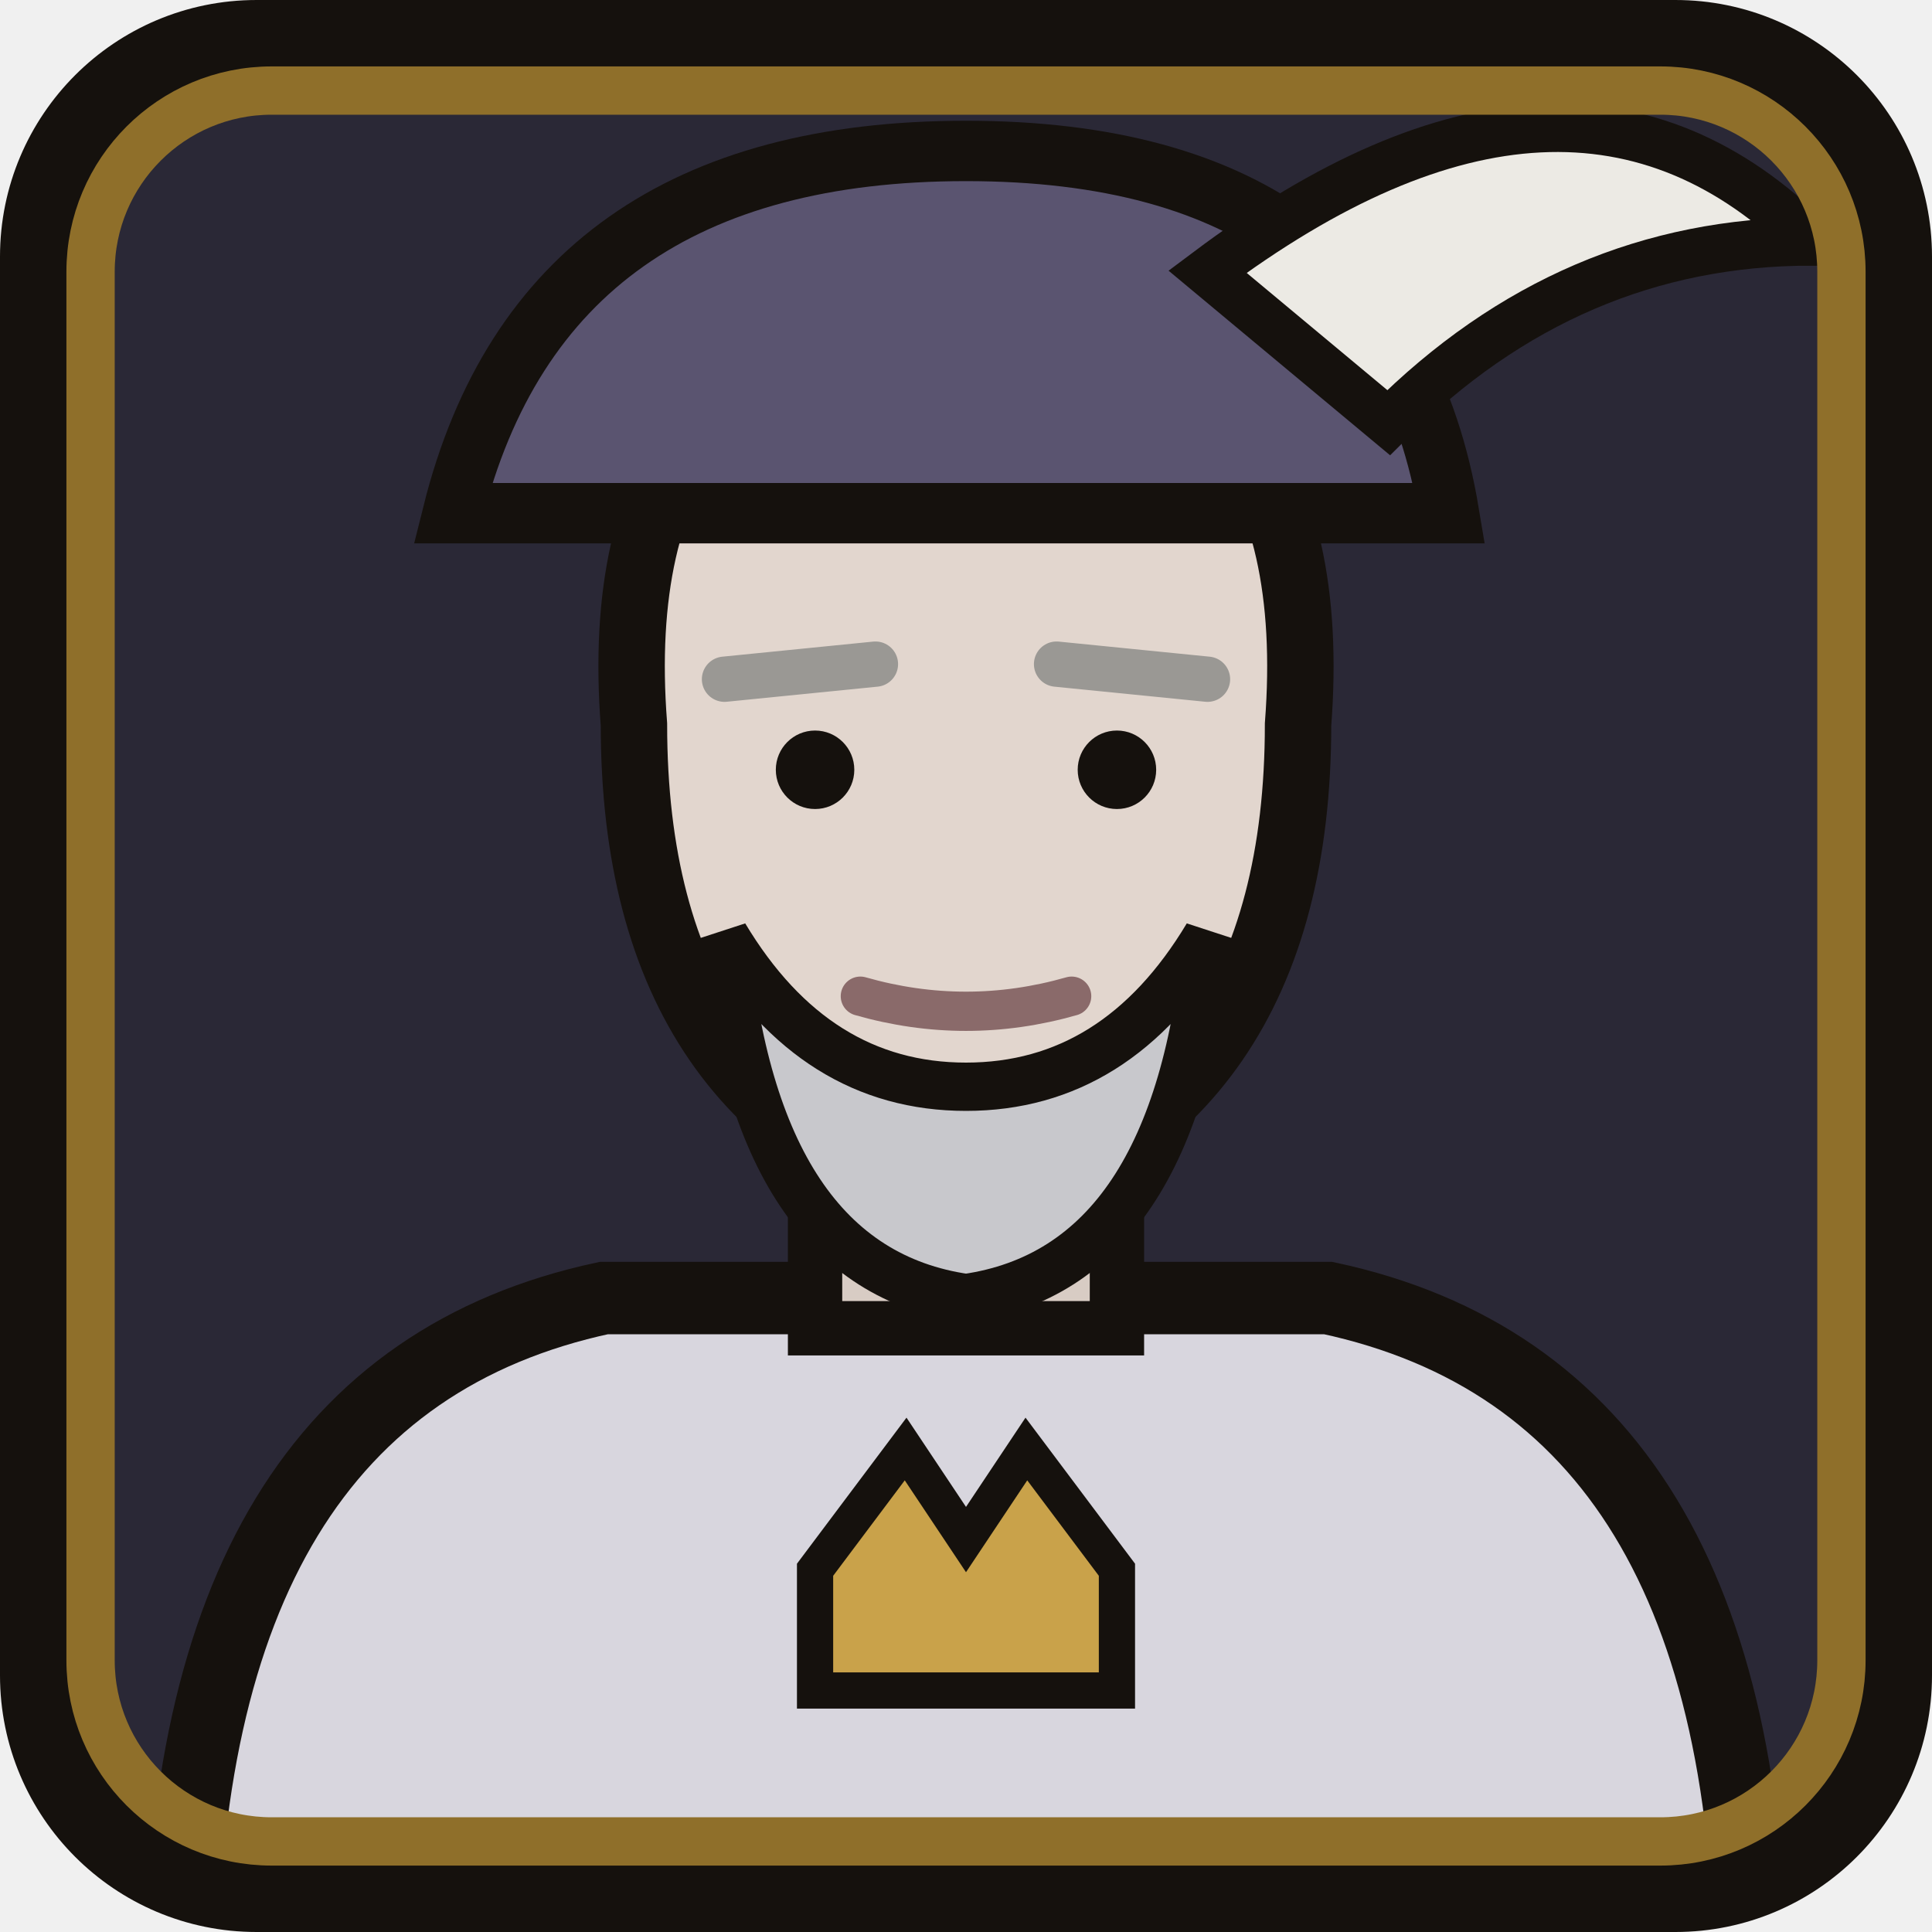
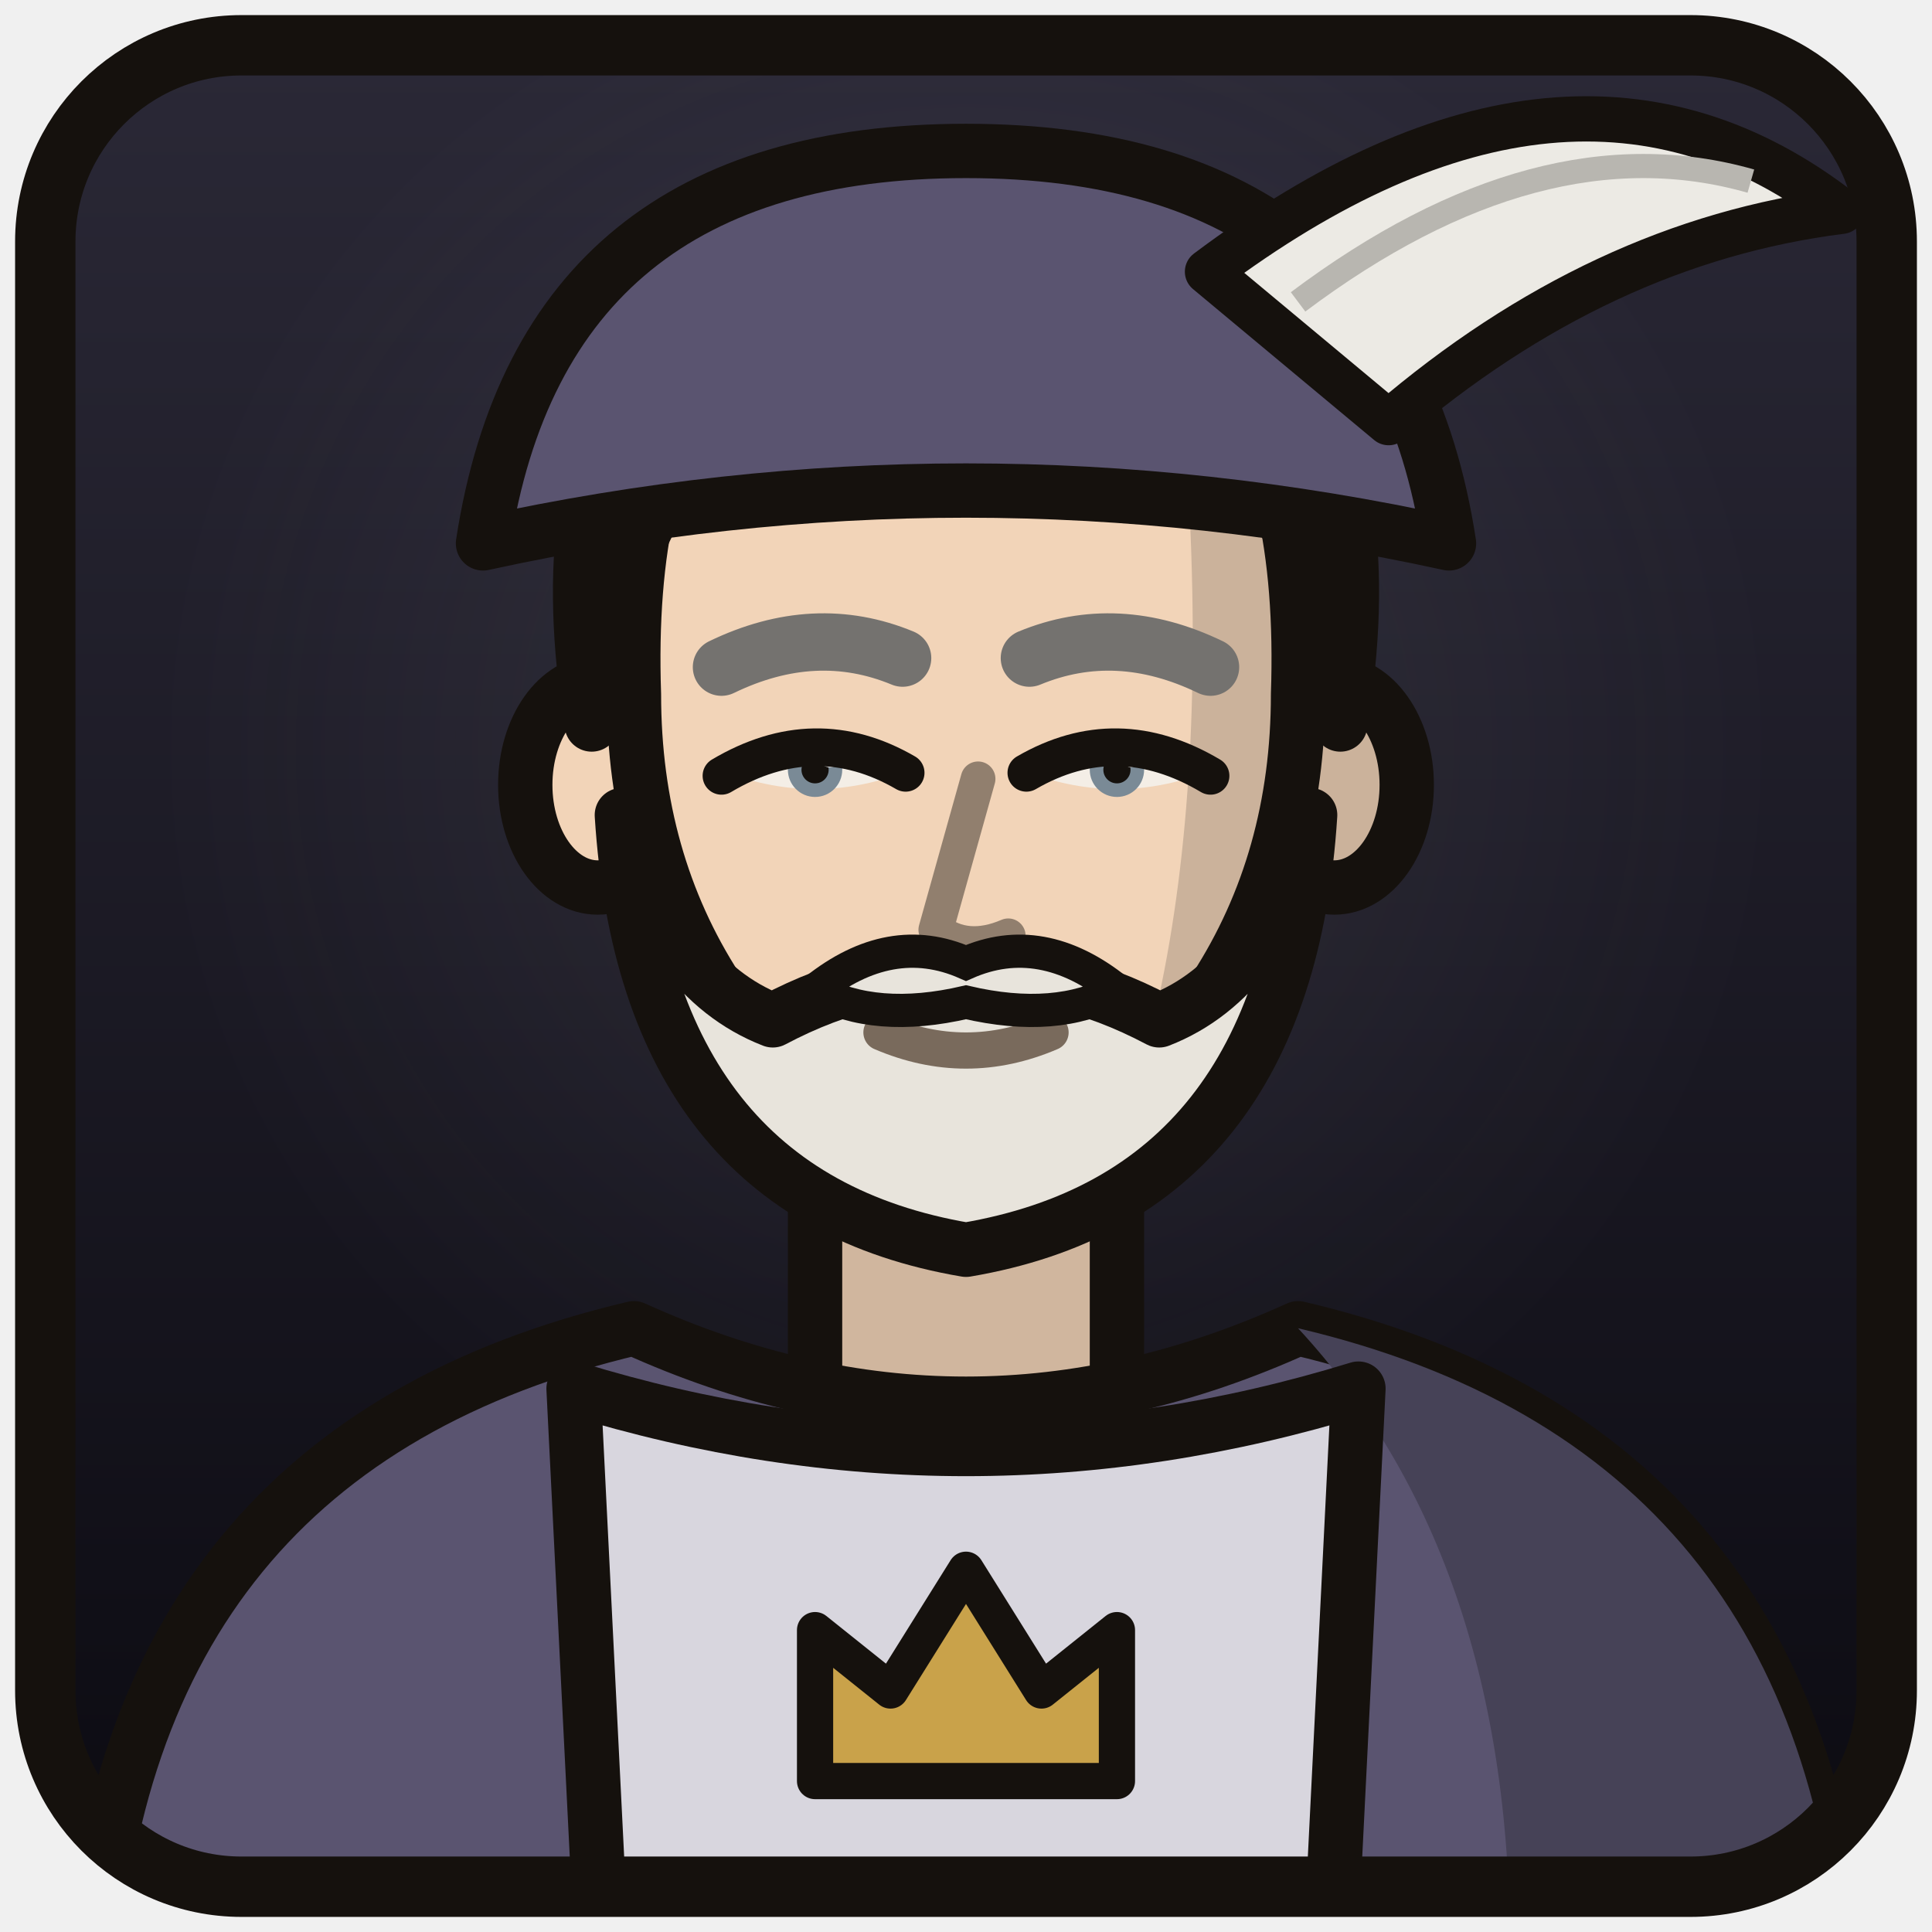
<svg xmlns="http://www.w3.org/2000/svg" width="256" height="256" viewBox="0 0 64 64">
-   <clipPath id="c">
-     <rect x="3" y="3" width="58" height="58" rx="6" />
-   </clipPath>
-   <rect x="1.5" y="1.5" width="61" height="61" rx="7" fill="#2a2836" stroke="#15110d" stroke-width="3" />
+   <defs>
+     <linearGradient id="bg" x1="0" y1="0" x2="0" y2="1">
+       <stop offset="0" stop-color="#2a2836" />
+       <stop offset="1" stop-color="#0c0b12" />
+     </linearGradient>
+     <radialGradient id="lt" cx="0.5" cy="0.38" r="0.45">
+       <stop offset="0" stop-color="#d8d4e4" stop-opacity="0.1" />
+       <stop offset="1" stop-color="#d8d4e4" stop-opacity="0" />
+     </radialGradient>
+     <clipPath id="c">
+       <rect x="2" y="2" width="60" height="60" rx="6" />
+     </clipPath>
+   </defs>
+   <rect x="2" y="2" width="60" height="60" rx="6" fill="url(#bg)" />
  <g clip-path="url(#c)">
-     <path d="M6 66 Q6 46 20 43 L44 43 Q58 46 58 66Z" fill="#d8d6de" stroke="#15110d" stroke-width="2.4" />
-     <path d="M27 52 L30 48 L32 51 L34 48 L37 52 L37 56 L27 56Z" fill="#c9a24a" stroke="#15110d" stroke-width="1.2" />
-     <rect x="27" y="35" width="10" height="9" fill="#d8ccc4" stroke="#15110d" stroke-width="1.8" />
-     <path d="M21 24 Q20 11 32 10 Q44 11 43 24 Q43 37 32 40 Q21 37 21 24Z" fill="#e2d6ce" stroke="#15110d" stroke-width="2.2" />
-     <path d="M24 31 Q25 42 32 43 Q39 42 40 31 Q37 36 32 36 Q27 36 24 31Z" fill="#c8c8cc" stroke="#15110d" stroke-width="1.6" />
-     <path d="M15 17 Q18 5 32 5 Q46 5 48 17Z" fill="#5a5470" stroke="#15110d" stroke-width="2" />
-     <path d="M40 9 Q52 0 60 8 Q52 8 46 14Z" fill="#eceae4" stroke="#15110d" stroke-width="1.6" />
-     <path d="M24 22.5 L29 22 M35 22 L40 22.5" stroke="#9a9894" stroke-width="1.5" stroke-linecap="round" />
-     <circle cx="27" cy="25.5" r="1.3" fill="#15110d" />
-     <circle cx="37" cy="25.5" r="1.3" fill="#15110d" />
-     <path d="M28.5 33 Q32 34 35.5 33" fill="none" stroke="#8a6a6a" stroke-width="1.3" stroke-linecap="round" />
+     <rect x="2" y="2" width="60" height="60" fill="url(#lt)" />
+     <rect x="27.0" y="33" width="10" height="14" fill="#d0b69e" stroke="#15110d" stroke-width="1.8" />
+     <path d="M3 66 Q4 48 21 44 Q32 49 43 44 Q60 48 61 66Z" fill="#5a5470" stroke="#15110d" stroke-width="1.8" stroke-linejoin="round" />
+     <path d="M43 44 Q60 48 61 66 L50 66 Q50.4 52 43 44Z" fill="#464257" />
+     <path d="M19 46 Q32 50 45 46 L44 66 L20 66Z" fill="#d8d6de" stroke="#15110d" stroke-width="1.8" stroke-linejoin="round" />
+     <path d="M27 59 L27 54 L29.5 56 L32 52 L34.5 56 L37 54 L37 59Z" fill="#c9a24a" stroke="#15110d" stroke-width="1.2" stroke-linejoin="round" />
+     <ellipse cx="19.8" cy="26" rx="2.4" ry="3.4" fill="#f2d4b8" stroke="#15110d" stroke-width="1.8" />
+     <ellipse cx="44.2" cy="26" rx="2.4" ry="3.4" fill="#cbb29b" stroke="#15110d" stroke-width="1.8" />
+     <defs>
+       <clipPath id="face">
+         <path fill="none" d="M21 23 Q20.5 8.5 32 8.5 Q43.5 8.5 43 23 Q43 34 32 40 Q21 34 21 23Z" />
+       </clipPath>
+     </defs>
+     <path d="M21 23 Q20.5 8.5 32 8.5 Q43.5 8.5 43 23 Q43 34 32 40 Q21 34 21 23Z" fill="#f2d4b8" />
+     <path d="M38.6 8 Q46 14 46 24 Q46 34 35.6 41 Q41.4 30 38.6 8Z" fill="#cbb29b" clip-path="url(#face)" />
+     <path fill="none" d="M21 23 Q20.5 8.5 32 8.5 Q43.5 8.5 43 23 Q43 34 32 40 Q21 34 21 23Z" stroke="#15110d" stroke-width="1.8" stroke-linejoin="round" />
+     <path d="M24.1 25.6 Q27.0 24.16 29.9 25.6 Q27.0 26.68 24.1 25.6Z" fill="#f4eee6" />
+     <circle cx="27.0" cy="25.50" r="0.90" fill="#7a8a96" />
+     <circle cx="27.0" cy="25.50" r="0.45" fill="#15110d" />
+     <circle cx="27.5" cy="25.00" r="0.42" fill="#ffffff" />
+     <path fill="none" d="M23.9 25.7 Q27.0 23.86 30.0 25.6" stroke="#15110d" stroke-width="1.25" stroke-linecap="round" />
+     <path d="M39.9 25.6 Q37.0 24.16 34.1 25.6 Q37.0 26.68 39.9 25.6Z" fill="#f4eee6" />
+     <circle cx="37.0" cy="25.50" r="0.90" fill="#7a8a96" />
+     <circle cx="37.0" cy="25.50" r="0.45" fill="#15110d" />
+     <circle cx="37.5" cy="25.00" r="0.42" fill="#ffffff" />
+     <path fill="none" d="M40.1 25.7 Q37.0 23.86 34.0 25.6" stroke="#15110d" stroke-width="1.25" stroke-linecap="round" />
+     <path fill="none" d="M23.9 22.1 Q27.0 20.6 29.9 21.8" stroke="#74726f" stroke-width="1.9" stroke-linecap="round" />
+     <path fill="none" d="M40.1 22.1 Q37.0 20.6 34.1 21.8" stroke="#74726f" stroke-width="1.9" stroke-linecap="round" />
+     <path fill="none" d="M32.4 25.8 L31 30.8 Q32 31.6 33.4 31" stroke="#917f6e" stroke-width="1.15" stroke-linecap="round" stroke-linejoin="round" />
+     <path d="M20.6 27 Q21.4 39.6 32 41.4 Q42.6 39.6 43.4 27 Q42 32.4 38.4 33.8 Q35 32 32 32.4 Q29 32 25.6 33.8 Q22 32.4 20.6 27Z" fill="#e8e4dc" stroke="#15110d" stroke-width="1.8" stroke-linejoin="round" />
+     <path fill="none" d="M29.2 34.2 Q32 35.4 34.8 34.2" stroke="#796a5c" stroke-width="1.2" stroke-linecap="round" />
+     <path d="M27 32.8 Q29.5 30.8 32 31.9 Q34.5 30.8 37 32.8 Q35 33.9 32 33.2 Q29 33.9 27 32.8Z" fill="#e8e4dc" stroke="#15110d" stroke-width="1.1" />
+     <path d="M19.6 24 Q17 8 32 7.5 Q47 8 44.4 24 Q43.4 15.4 38.6 13.6 Q32 16 25.2 13.6 Q20.8 15.4 19.6 24Z" fill="#9a9894" stroke="#15110d" stroke-width="1.8" stroke-linejoin="round" />
+     <path fill="none" d="M25 11.4 Q29 9.6 34 9.8" stroke="#c0beb9" stroke-width="1.1" opacity="0.6" stroke-linecap="round" />
+     <path d="M16 18 Q18 5 32 5 Q46 5 48 18 Q32 14.5 16 18Z" fill="#5a5470" stroke="#15110d" stroke-width="1.8" stroke-linejoin="round" />
+     <path d="M40 9 Q52 0 61 7 Q53 8 46 14Z" fill="#eceae4" stroke="#15110d" stroke-width="1.5" stroke-linejoin="round" />
+     <path fill="none" d="M43 10 Q51 4 58 6" stroke="#b8b6b0" stroke-width="0.8" />
  </g>
-   <rect x="3" y="3" width="58" height="58" rx="6" fill="none" stroke="#8f6f2a" stroke-width="1.6" />
+   <rect x="1.5" y="1.5" width="61" height="61" rx="6.5" fill="none" stroke="#15110d" stroke-width="2" />
</svg>
